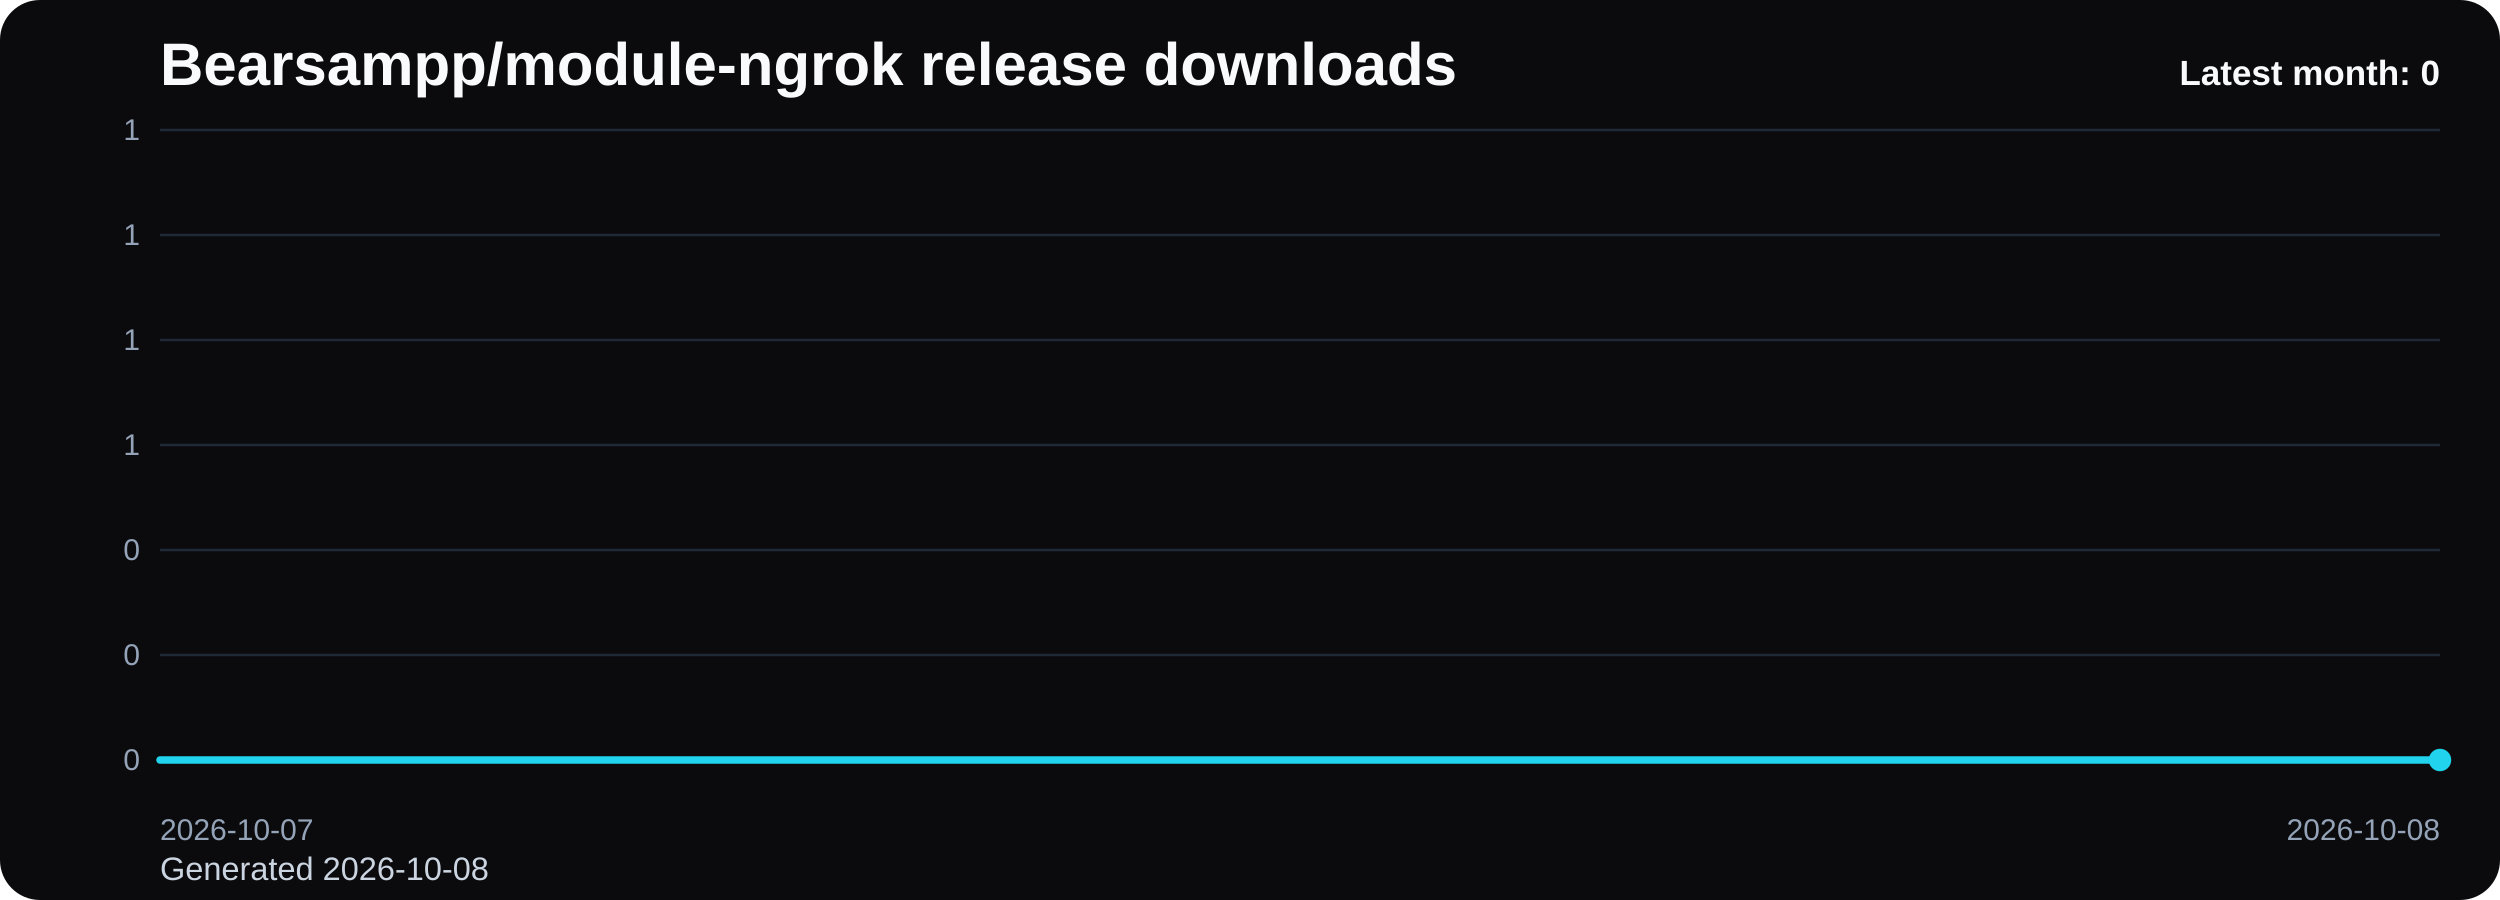
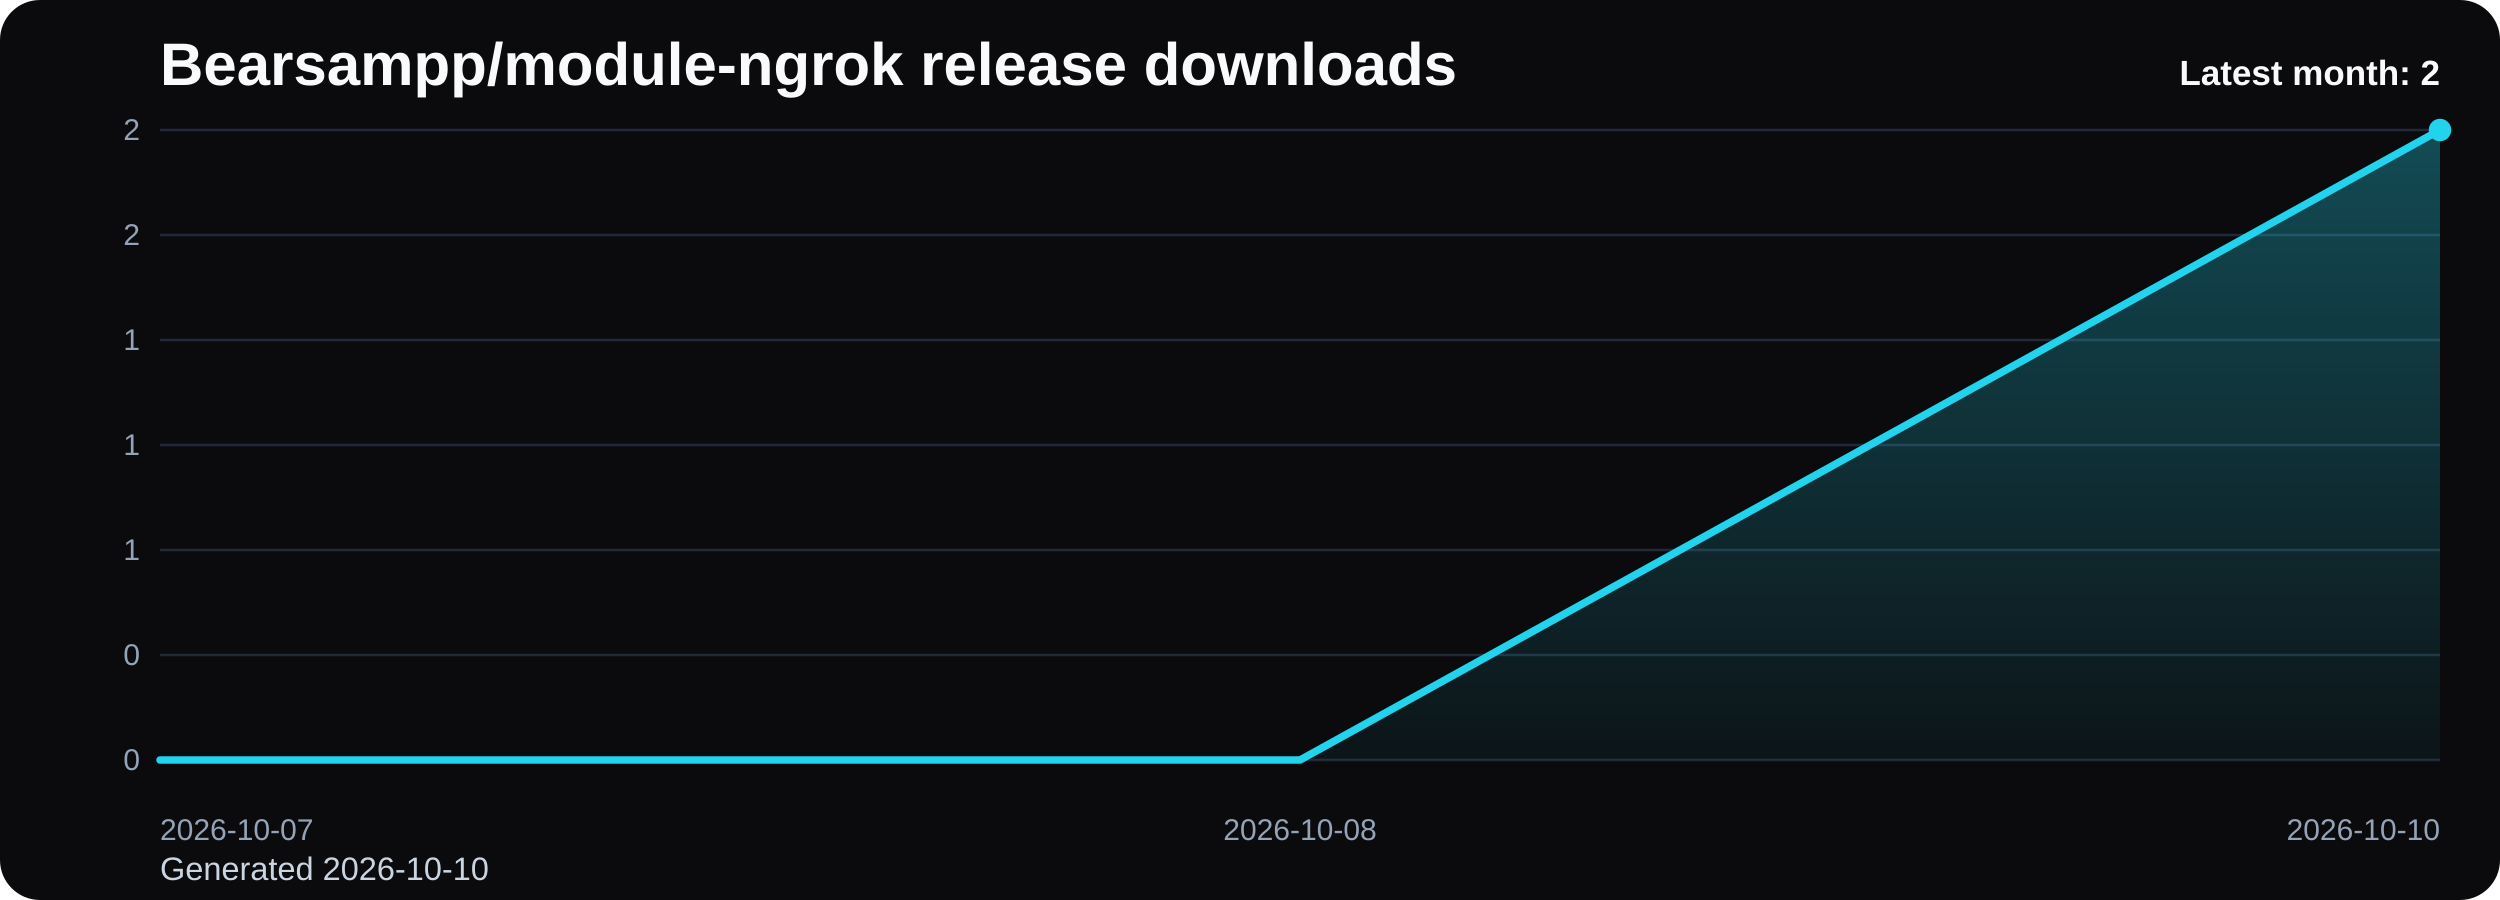
<svg xmlns="http://www.w3.org/2000/svg" viewBox="0 0 1000 360" role="img" aria-label="Bearsampp/module-ngrok release downloads chart">
  <defs>
    <linearGradient id="fill-monthly-black" x1="0" y1="0" x2="0" y2="1">
      <stop offset="0%" stop-color="#22d3ee" stop-opacity="0.32" />
      <stop offset="100%" stop-color="#22d3ee" stop-opacity="0.05" />
    </linearGradient>
    <style>
      .bg { fill: #0b0b0d; }
      .title { font: 700 24px Arial, sans-serif; fill: #f8fafc; }
      .sub { font: 400 13px Arial, sans-serif; fill: #cbd5e1; }
      .grid { stroke: #1f2937; stroke-width: 1; }
      .axis { font: 400 12px Arial, sans-serif; fill: #94a3b8; }
      .line { fill: none; stroke: #22d3ee; stroke-width: 3; stroke-linecap: round; stroke-linejoin: round; }
      .dot { fill: #22d3ee; }
      .value { font: 600 11px Arial, sans-serif; fill: #cbd5e1; }
      .latest { font: 700 14px Arial, sans-serif; fill: #f8fafc; }
    </style>
  </defs>
  <rect class="bg" x="0" y="0" width="1000" height="360" rx="16" />
  <text class="title" x="64" y="34">Bearsampp/module-ngrok release downloads</text>
-   <text class="sub" x="64" y="352">Generated 2026-10-08</text>
+   <text class="sub" x="64" y="352">Generated 2026-10-10</text>
  <line x1="64" y1="52.00" x2="976" y2="52.00" class="grid" />
-   <text x="56" y="56.00" text-anchor="end" class="axis">1</text>
+   <text x="56" y="56.00" text-anchor="end" class="axis">2</text>
  <line x1="64" y1="94.00" x2="976" y2="94.00" class="grid" />
-   <text x="56" y="98.00" text-anchor="end" class="axis">1</text>
+   <text x="56" y="98.00" text-anchor="end" class="axis">2</text>
  <line x1="64" y1="136.00" x2="976" y2="136.00" class="grid" />
  <text x="56" y="140.00" text-anchor="end" class="axis">1</text>
  <line x1="64" y1="178.00" x2="976" y2="178.00" class="grid" />
  <text x="56" y="182.00" text-anchor="end" class="axis">1</text>
  <line x1="64" y1="220.00" x2="976" y2="220.00" class="grid" />
-   <text x="56" y="224.00" text-anchor="end" class="axis">0</text>
+   <text x="56" y="224.00" text-anchor="end" class="axis">1</text>
  <line x1="64" y1="262.00" x2="976" y2="262.00" class="grid" />
  <text x="56" y="266.00" text-anchor="end" class="axis">0</text>
  <line x1="64" y1="304.00" x2="976" y2="304.00" class="grid" />
  <text x="56" y="308.00" text-anchor="end" class="axis">0</text>
-   <path d="M 64.00 304 L 64.00 304.00 L 976.00 304.00 L 976.00 304 Z" fill="url(#fill-monthly-black)" />
-   <polyline class="line" points="64.00,304.00 976.00,304.00" />
-   <circle class="dot" cx="976.00" cy="304.00" r="4.5" />
+   <path d="M 64.00 304 L 64.00 304.00 L 520.00 304.00 L 976.00 52.00 L 976.00 304 Z" fill="url(#fill-monthly-black)" />
+   <polyline class="line" points="64.00,304.00 520.00,304.00 976.00,52.00" />
+   <circle class="dot" cx="976.00" cy="52.00" r="4.5" />
  <text class="axis" x="64.00" y="336" text-anchor="start">2026-10-07</text>
-   <text class="axis" x="976.00" y="336" text-anchor="end">2026-10-08</text>
-   <text class="latest" x="976" y="34" text-anchor="end">Latest month: 0</text>
+   <text class="axis" x="520.00" y="336" text-anchor="middle">2026-10-08</text>
+   <text class="axis" x="976.00" y="336" text-anchor="end">2026-10-10</text>
+   <text class="latest" x="976" y="34" text-anchor="end">Latest month: 2</text>
</svg>
